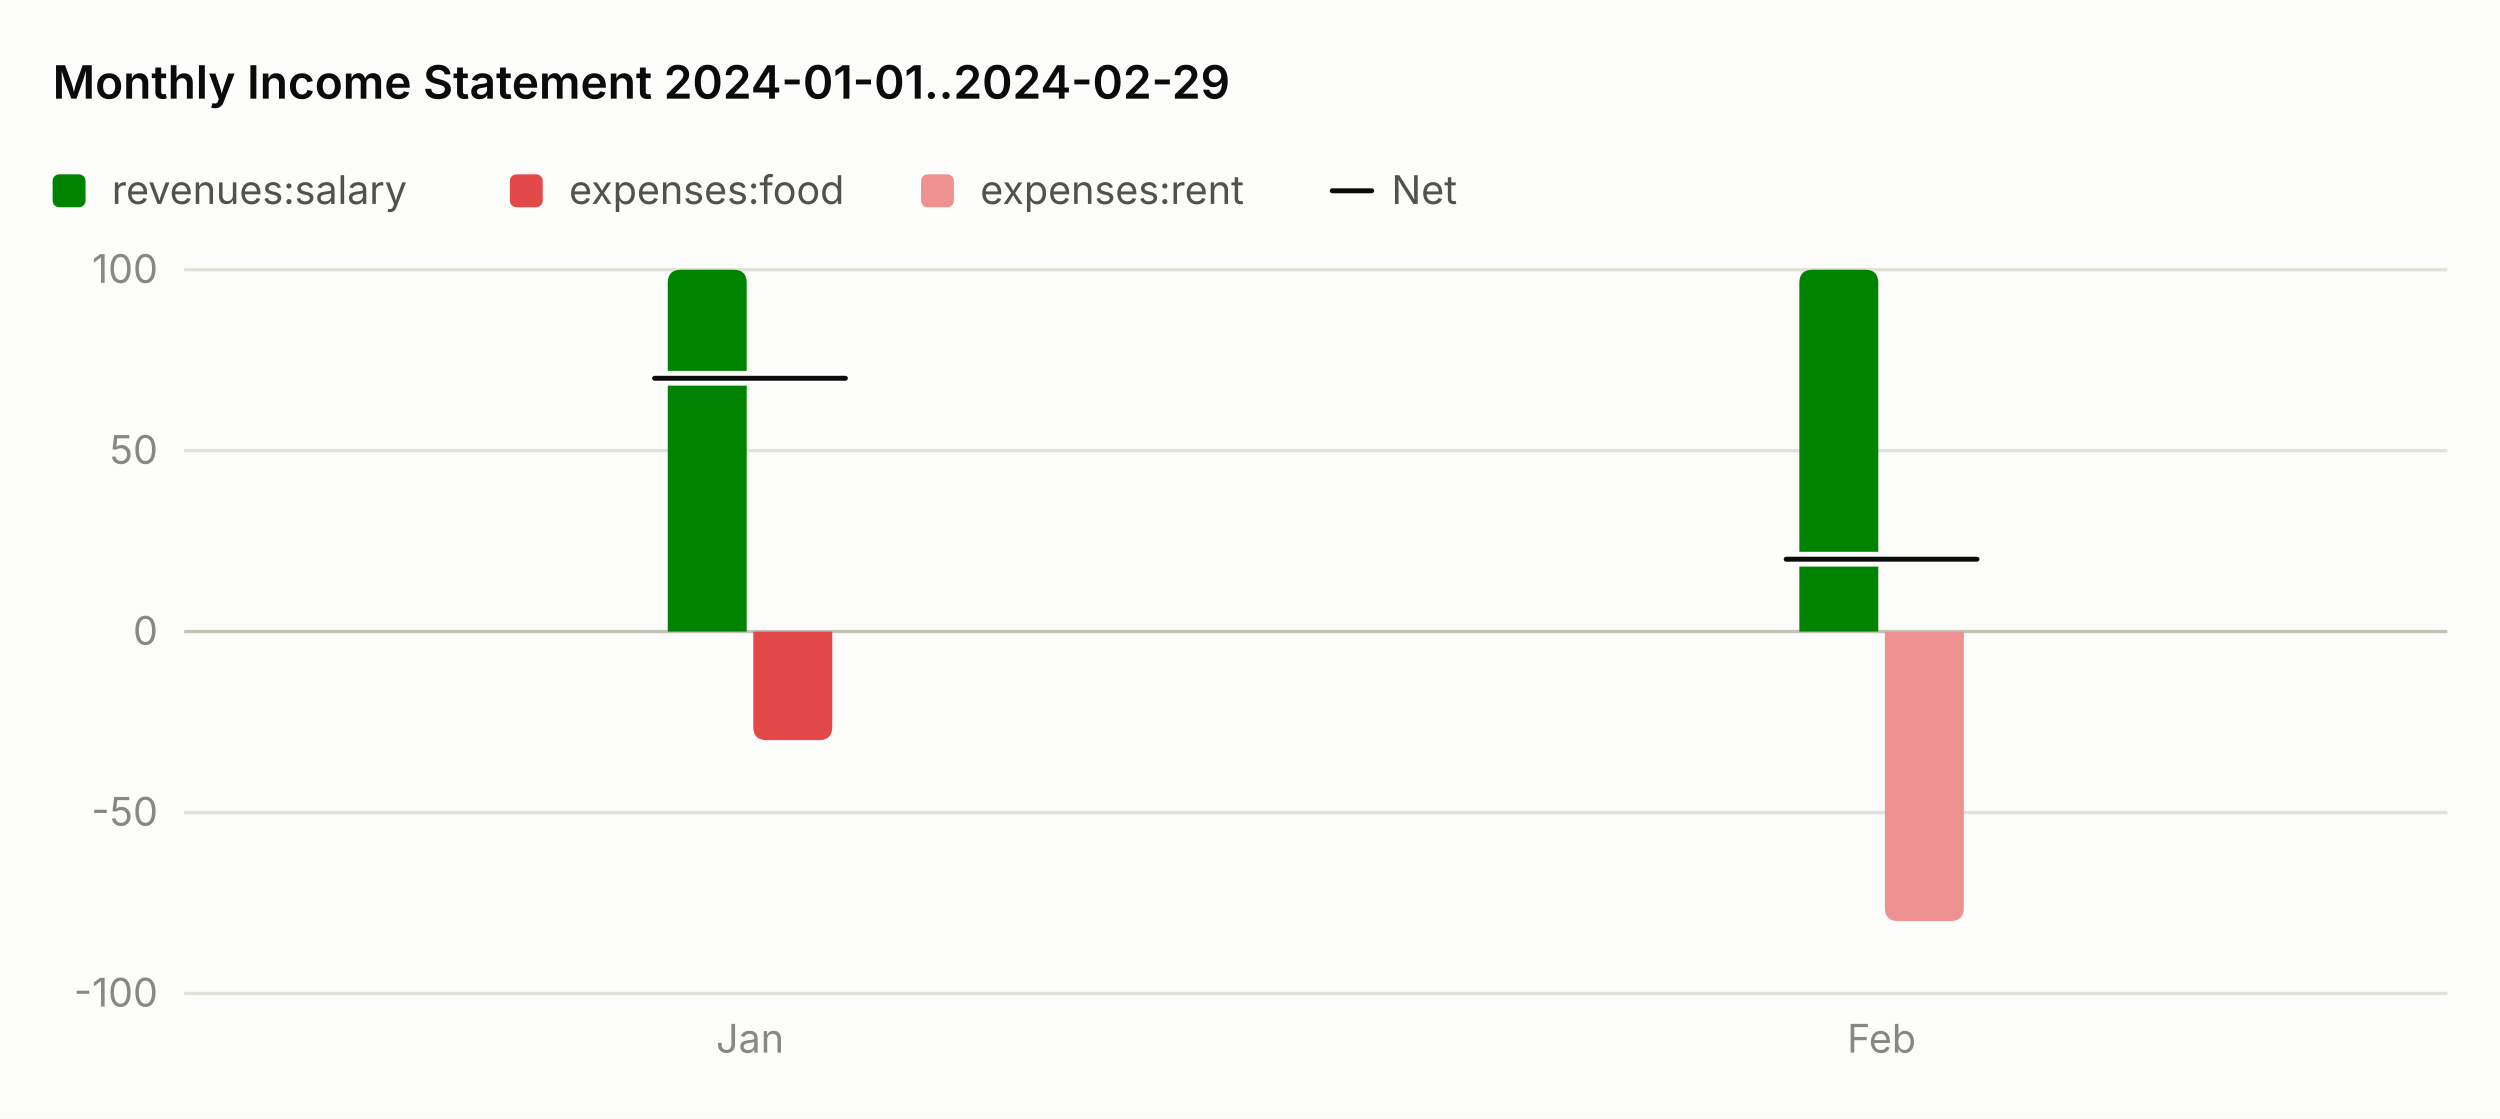
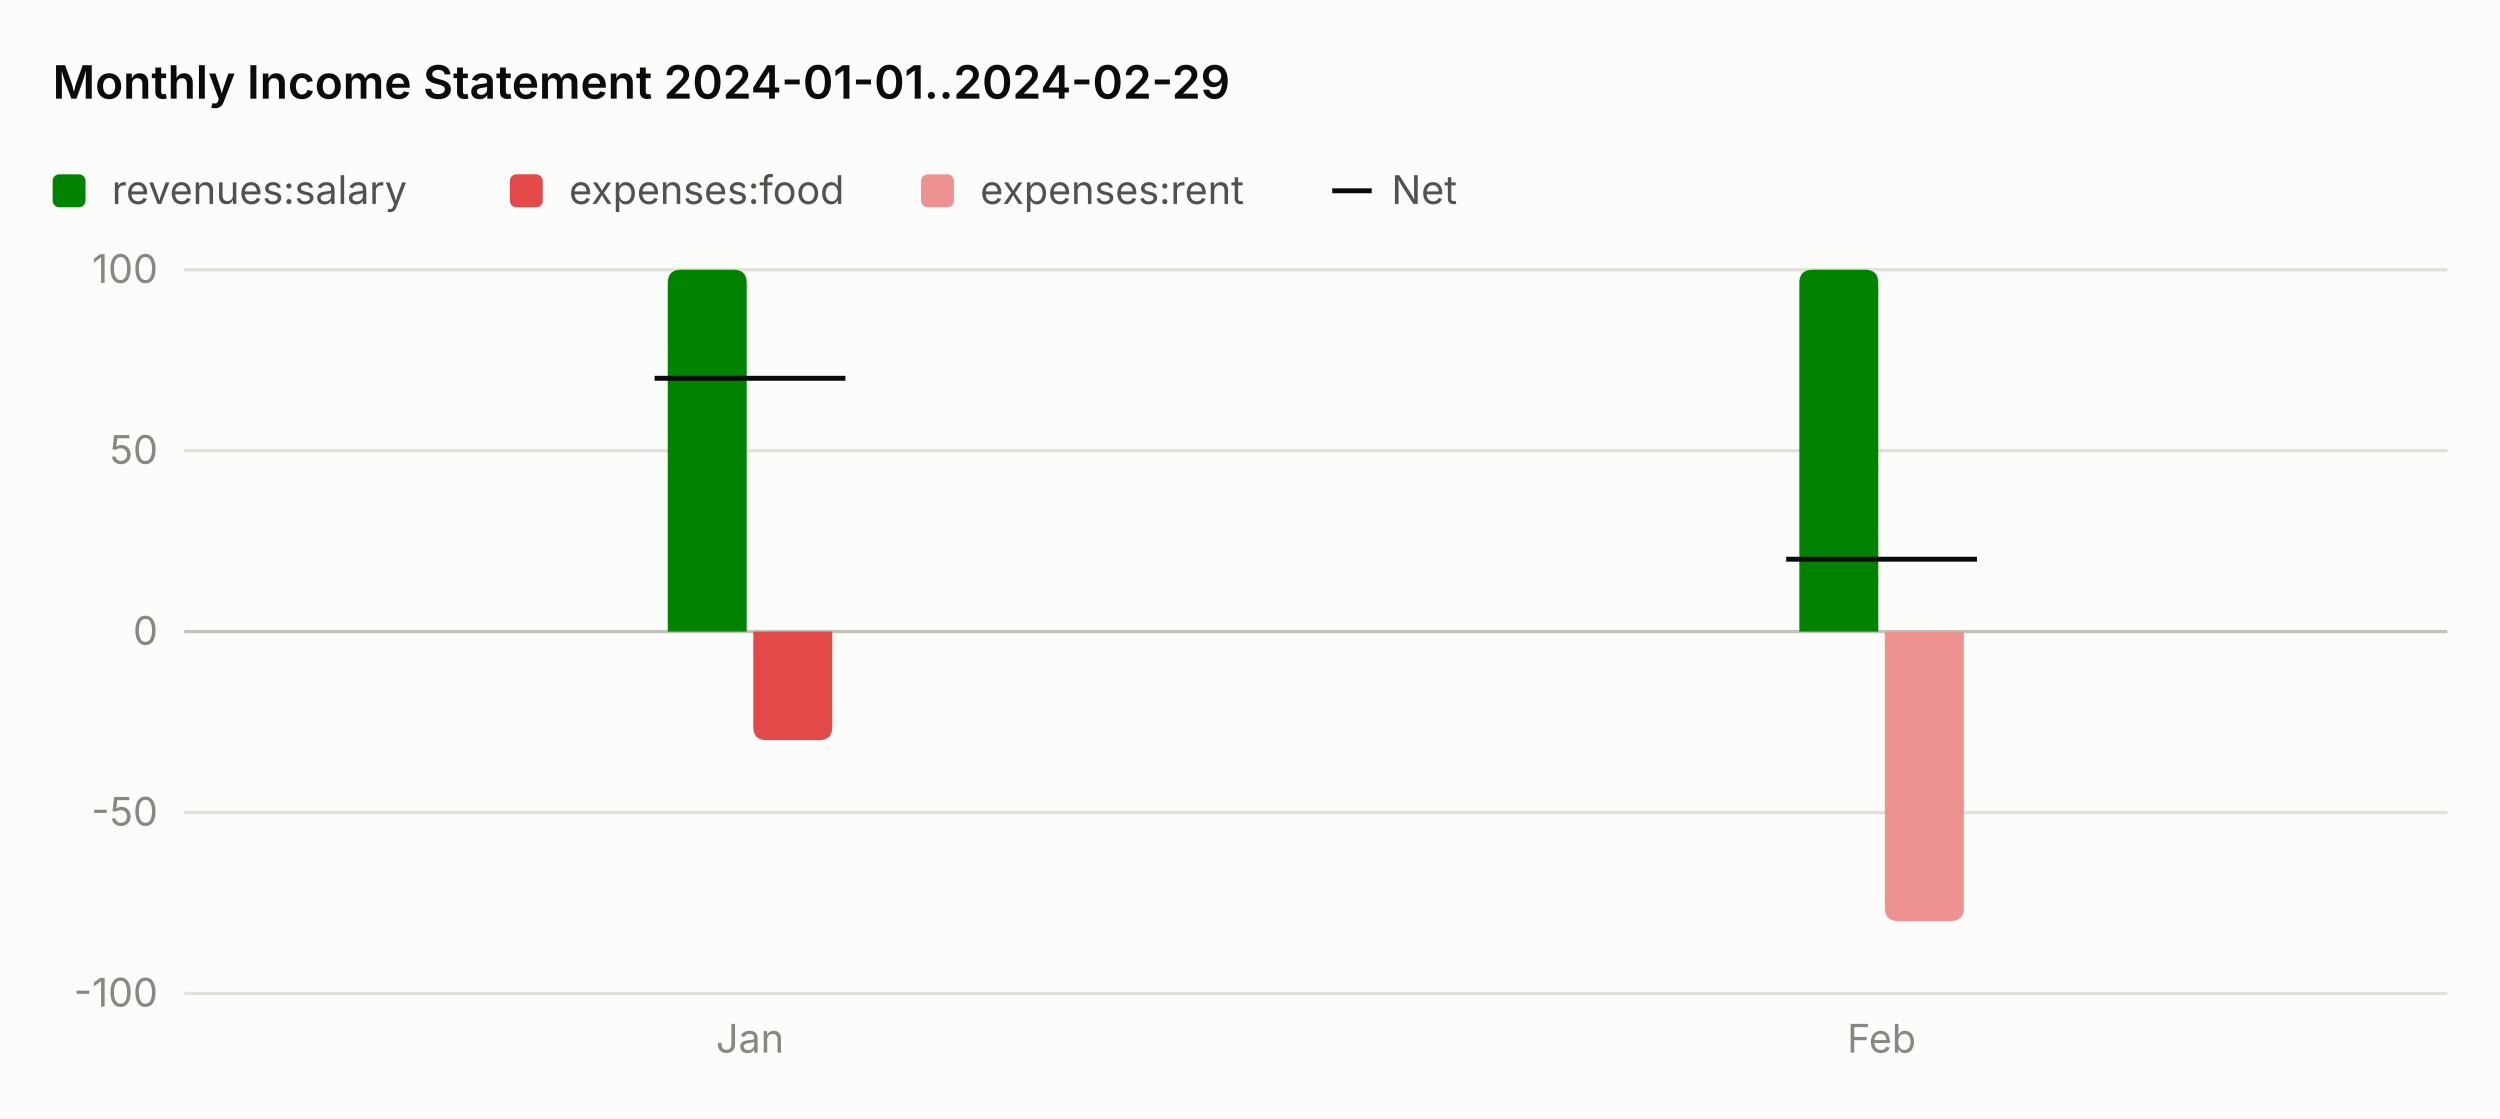
<svg xmlns="http://www.w3.org/2000/svg" class="hledger-chart" width="760" height="340" viewBox="0 0 760 340" role="img" aria-label="Monthly Income Statement 2024-01-01..2024-02-29">
  <style>.hledger-chart{font-family:system-ui,-apple-system,"Segoe UI",sans-serif;font-size:12px}
.hledger-chart .title{font-size:14px;font-weight:600}
.hledger-chart .heading{font-size:13px;font-weight:600}
.hledger-chart .value,.hledger-chart .tick{font-variant-numeric:tabular-nums}
.hledger-chart .grid,.hledger-chart .axis{stroke-width:1}
.hledger-chart .line{fill:none;stroke-width:2;stroke-linejoin:round;stroke-linecap:round}
- .hledger-chart .mark{stroke-width:1.5;stroke-linecap:round}
- .hledger-chart .markring{stroke-width:4.5;stroke-linecap:round}
+ .hledger-chart .mark{stroke-width:1.5}
.hledger-chart .hit{fill:transparent}
.hledger-chart .bg{fill:#fcfcfb}
.hledger-chart .title{fill:#0b0b0b}
.hledger-chart .heading{fill:#0b0b0b}
.hledger-chart .label{fill:#52514e}
.hledger-chart .value{fill:#52514e}
.hledger-chart .tick{fill:#898781}
.hledger-chart .grid{stroke:#e1e0d9}
.hledger-chart .axis{stroke:#c3c2b7}
.hledger-chart .line.total{stroke:#0b0b0b}
.hledger-chart .mark.total{stroke:#0b0b0b}
- .hledger-chart .markring{stroke:#fcfcfb}
.hledger-chart .fill.ta0{fill:#2a78d6}
.hledger-chart .line.ta0{stroke:#2a78d6}
.hledger-chart .fill.ta1{fill:#7faee6}
.hledger-chart .line.ta1{stroke:#7faee6}
.hledger-chart .fill.ta2{fill:#1d5496}
.hledger-chart .line.ta2{stroke:#1d5496}
.hledger-chart .fill.ta3{fill:#b4d0f1}
.hledger-chart .line.ta3{stroke:#b4d0f1}
.hledger-chart .fill.tl0{fill:#eda100}
.hledger-chart .line.tl0{stroke:#eda100}
.hledger-chart .fill.tl1{fill:#f4c766}
.hledger-chart .line.tl1{stroke:#f4c766}
.hledger-chart .fill.tl2{fill:#a67100}
.hledger-chart .line.tl2{stroke:#a67100}
.hledger-chart .fill.tl3{fill:#f9dea6}
.hledger-chart .line.tl3{stroke:#f9dea6}
.hledger-chart .fill.te0{fill:#4a3aa7}
.hledger-chart .line.te0{stroke:#4a3aa7}
.hledger-chart .fill.te1{fill:#9289ca}
.hledger-chart .line.te1{stroke:#9289ca}
.hledger-chart .fill.te2{fill:#342975}
.hledger-chart .line.te2{stroke:#342975}
.hledger-chart .fill.te3{fill:#c0bae0}
.hledger-chart .line.te3{stroke:#c0bae0}
.hledger-chart .fill.tr0{fill:#008300}
.hledger-chart .line.tr0{stroke:#008300}
.hledger-chart .fill.tr1{fill:#66b566}
.hledger-chart .line.tr1{stroke:#66b566}
.hledger-chart .fill.tr2{fill:#005c00}
.hledger-chart .line.tr2{stroke:#005c00}
.hledger-chart .fill.tr3{fill:#a6d4a6}
.hledger-chart .line.tr3{stroke:#a6d4a6}
.hledger-chart .fill.tx0{fill:#e34948}
.hledger-chart .line.tx0{stroke:#e34948}
.hledger-chart .fill.tx1{fill:#ee9291}
.hledger-chart .line.tx1{stroke:#ee9291}
.hledger-chart .fill.tx2{fill:#9f3332}
.hledger-chart .line.tx2{stroke:#9f3332}
.hledger-chart .fill.tx3{fill:#f5bfbf}
.hledger-chart .line.tx3{stroke:#f5bfbf}
.hledger-chart .fill.s0{fill:#2a78d6}
.hledger-chart .line.s0{stroke:#2a78d6}
.hledger-chart .fill.s1{fill:#eb6834}
.hledger-chart .line.s1{stroke:#eb6834}
.hledger-chart .fill.s2{fill:#1baf7a}
.hledger-chart .line.s2{stroke:#1baf7a}
.hledger-chart .fill.s3{fill:#eda100}
.hledger-chart .line.s3{stroke:#eda100}
.hledger-chart .fill.s4{fill:#e87ba4}
.hledger-chart .line.s4{stroke:#e87ba4}
.hledger-chart .fill.s5{fill:#008300}
.hledger-chart .line.s5{stroke:#008300}
.hledger-chart .fill.s6{fill:#4a3aa7}
.hledger-chart .line.s6{stroke:#4a3aa7}
.hledger-chart .fill.s7{fill:#e34948}
.hledger-chart .line.s7{stroke:#e34948}
.hledger-chart .fill.other{fill:#898781}
.hledger-chart .line.other{stroke:#898781}
.hledger-chart .fill.neutral{fill:#52514e}
.hledger-chart .line.neutral{stroke:#52514e}
@media (prefers-color-scheme:dark){
.hledger-chart .bg{fill:#1a1a19}
.hledger-chart .title{fill:#ffffff}
.hledger-chart .heading{fill:#ffffff}
.hledger-chart .label{fill:#c3c2b7}
.hledger-chart .value{fill:#c3c2b7}
.hledger-chart .tick{fill:#898781}
.hledger-chart .grid{stroke:#2c2c2a}
.hledger-chart .axis{stroke:#383835}
.hledger-chart .line.total{stroke:#ffffff}
.hledger-chart .mark.total{stroke:#ffffff}
- .hledger-chart .markring{stroke:#1a1a19}
.hledger-chart .fill.ta0{fill:#3987e5}
.hledger-chart .line.ta0{stroke:#3987e5}
.hledger-chart .fill.ta1{fill:#88b7ef}
.hledger-chart .line.ta1{stroke:#88b7ef}
.hledger-chart .fill.ta2{fill:#285ea0}
.hledger-chart .line.ta2{stroke:#285ea0}
.hledger-chart .fill.ta3{fill:#bad5f6}
.hledger-chart .line.ta3{stroke:#bad5f6}
.hledger-chart .fill.tl0{fill:#c98500}
.hledger-chart .line.tl0{stroke:#c98500}
.hledger-chart .fill.tl1{fill:#dfb666}
.hledger-chart .line.tl1{stroke:#dfb666}
.hledger-chart .fill.tl2{fill:#8d5d00}
.hledger-chart .line.tl2{stroke:#8d5d00}
.hledger-chart .fill.tl3{fill:#ecd4a6}
.hledger-chart .line.tl3{stroke:#ecd4a6}
.hledger-chart .fill.te0{fill:#9085e9}
.hledger-chart .line.te0{stroke:#9085e9}
.hledger-chart .fill.te1{fill:#bcb6f2}
.hledger-chart .line.te1{stroke:#bcb6f2}
.hledger-chart .fill.te2{fill:#655da3}
.hledger-chart .line.te2{stroke:#655da3}
.hledger-chart .fill.te3{fill:#d8d4f7}
.hledger-chart .line.te3{stroke:#d8d4f7}
.hledger-chart .fill.tr0{fill:#008300}
.hledger-chart .line.tr0{stroke:#008300}
.hledger-chart .fill.tr1{fill:#66b566}
.hledger-chart .line.tr1{stroke:#66b566}
.hledger-chart .fill.tr2{fill:#005c00}
.hledger-chart .line.tr2{stroke:#005c00}
.hledger-chart .fill.tr3{fill:#a6d4a6}
.hledger-chart .line.tr3{stroke:#a6d4a6}
.hledger-chart .fill.tx0{fill:#e66767}
.hledger-chart .line.tx0{stroke:#e66767}
.hledger-chart .fill.tx1{fill:#f0a4a4}
.hledger-chart .line.tx1{stroke:#f0a4a4}
.hledger-chart .fill.tx2{fill:#a14848}
.hledger-chart .line.tx2{stroke:#a14848}
.hledger-chart .fill.tx3{fill:#f6caca}
.hledger-chart .line.tx3{stroke:#f6caca}
.hledger-chart .fill.s0{fill:#3987e5}
.hledger-chart .line.s0{stroke:#3987e5}
.hledger-chart .fill.s1{fill:#d95926}
.hledger-chart .line.s1{stroke:#d95926}
.hledger-chart .fill.s2{fill:#199e70}
.hledger-chart .line.s2{stroke:#199e70}
.hledger-chart .fill.s3{fill:#c98500}
.hledger-chart .line.s3{stroke:#c98500}
.hledger-chart .fill.s4{fill:#d55181}
.hledger-chart .line.s4{stroke:#d55181}
.hledger-chart .fill.s5{fill:#008300}
.hledger-chart .line.s5{stroke:#008300}
.hledger-chart .fill.s6{fill:#9085e9}
.hledger-chart .line.s6{stroke:#9085e9}
.hledger-chart .fill.s7{fill:#e66767}
.hledger-chart .line.s7{stroke:#e66767}
.hledger-chart .fill.other{fill:#898781}
.hledger-chart .line.other{stroke:#898781}
.hledger-chart .fill.neutral{fill:#c3c2b7}
.hledger-chart .line.neutral{stroke:#c3c2b7}
}
</style>
  <rect class="bg" width="100%" height="100%" />
  <text class="title" x="16" y="30">Monthly Income Statement 2024-01-01..2024-02-29</text>
  <rect class="fill tr0" x="16" y="53" width="10" height="10" rx="2" />
  <text class="label" x="34" y="62">revenues:salary</text>
  <rect class="fill tx0" x="155" y="53" width="10" height="10" rx="2" />
  <text class="label" x="173" y="62">expenses:food</text>
  <rect class="fill tx1" x="280" y="53" width="10" height="10" rx="2" />
  <text class="label" x="298" y="62">expenses:rent</text>
  <line class="mark total" x1="405" x2="417" y1="58" y2="58" />
  <text class="label" x="423" y="62">Net</text>
  <line class="grid" x1="56" x2="744" y1="302" y2="302" />
  <text class="tick" x="48" y="306" text-anchor="end">-100</text>
  <line class="grid" x1="56" x2="744" y1="247" y2="247" />
  <text class="tick" x="48" y="251" text-anchor="end">-50</text>
  <line class="axis" x1="56" x2="744" y1="192" y2="192" />
  <text class="tick" x="48" y="196" text-anchor="end">0</text>
  <line class="grid" x1="56" x2="744" y1="137" y2="137" />
  <text class="tick" x="48" y="141" text-anchor="end">50</text>
  <line class="grid" x1="56" x2="744" y1="82" y2="82" />
  <text class="tick" x="48" y="86" text-anchor="end">100</text>
  <text class="tick" x="228" y="320" text-anchor="middle">Jan</text>
  <text class="tick" x="572" y="320" text-anchor="middle">Feb</text>
  <g>
    <path class="fill tr0" d="M 203 192 V 86 Q 203 82 207 82 H 223 Q 227 82 227 86 V 192 Z" />
  </g>
  <g>
    <path class="fill tx0" d="M 229 192 V 221 Q 229 225 233 225 H 249 Q 253 225 253 221 V 192 Z" />
  </g>
  <g>
    <path class="fill tr0" d="M 547 192 V 86 Q 547 82 551 82 H 567 Q 571 82 571 86 V 192 Z" />
  </g>
  <g>
    <path class="fill tx1" d="M 573 192 V 276 Q 573 280 577 280 H 593 Q 597 280 597 276 V 192 Z" />
  </g>
  <g>
-     <line class="markring" x1="199" x2="257" y1="115" y2="115" />
    <line class="mark total" x1="199" x2="257" y1="115" y2="115" />
  </g>
  <g>
-     <line class="markring" x1="543" x2="601" y1="170" y2="170" />
    <line class="mark total" x1="543" x2="601" y1="170" y2="170" />
  </g>
</svg>
